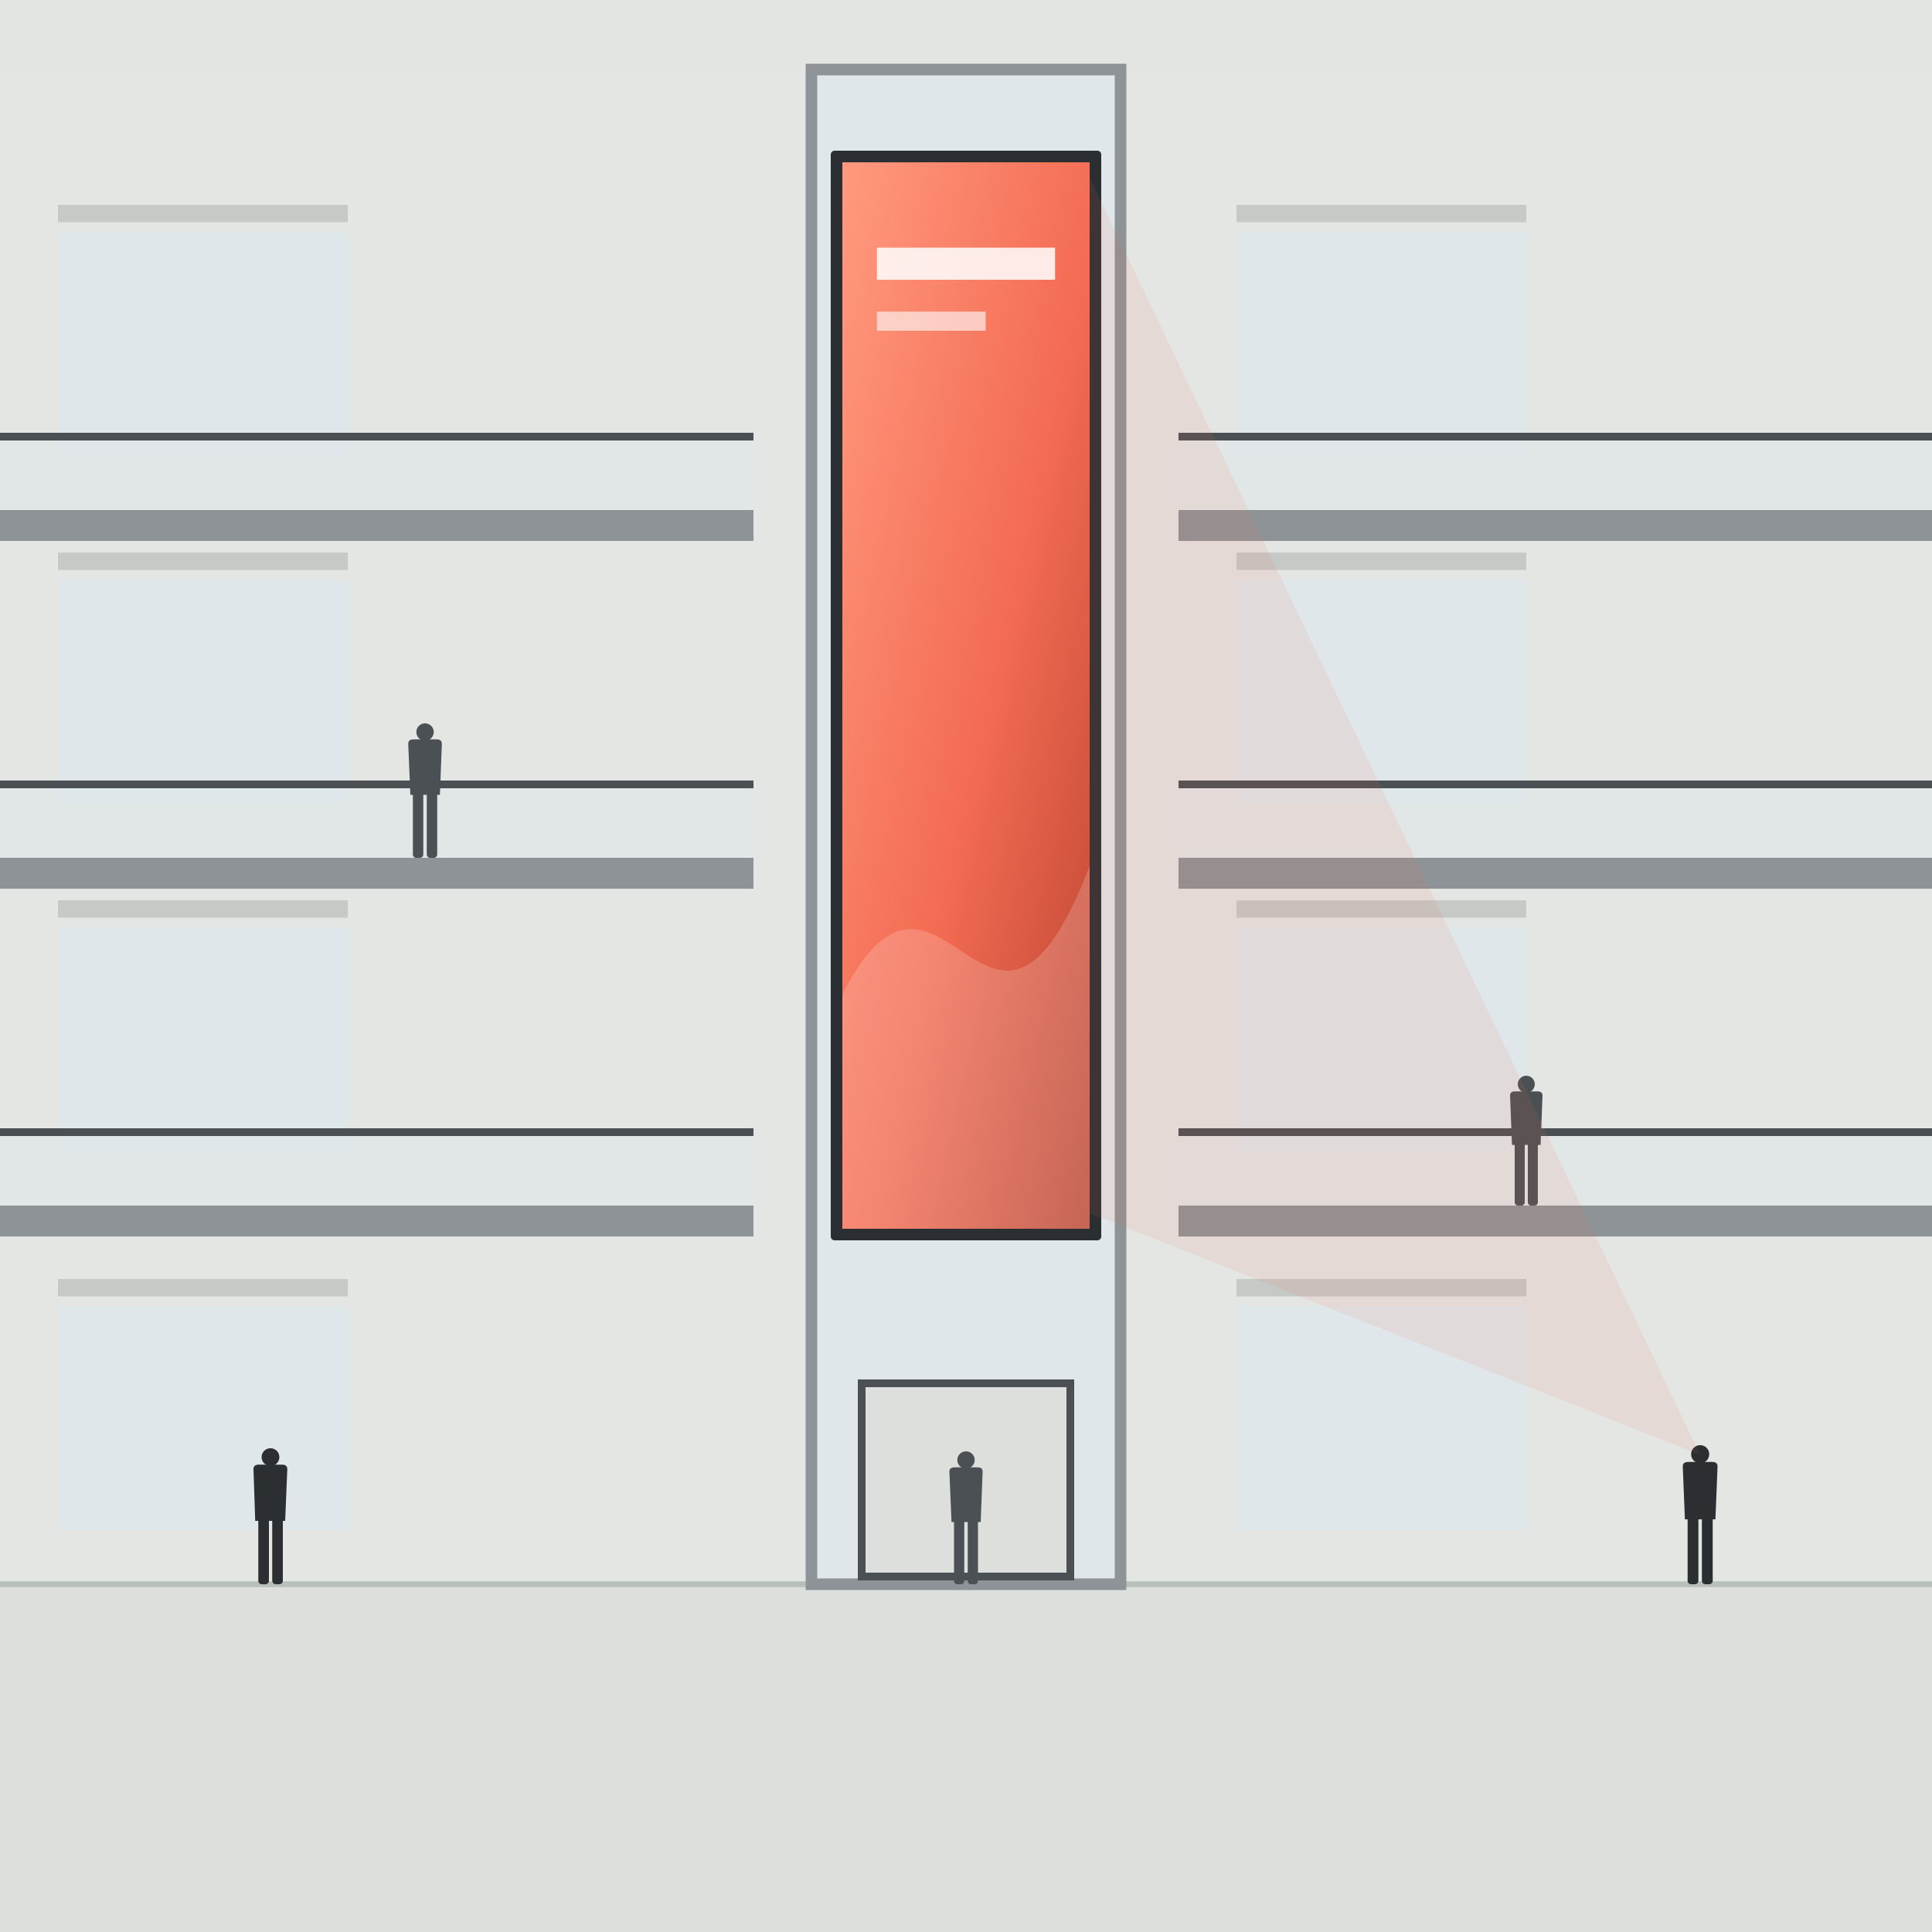
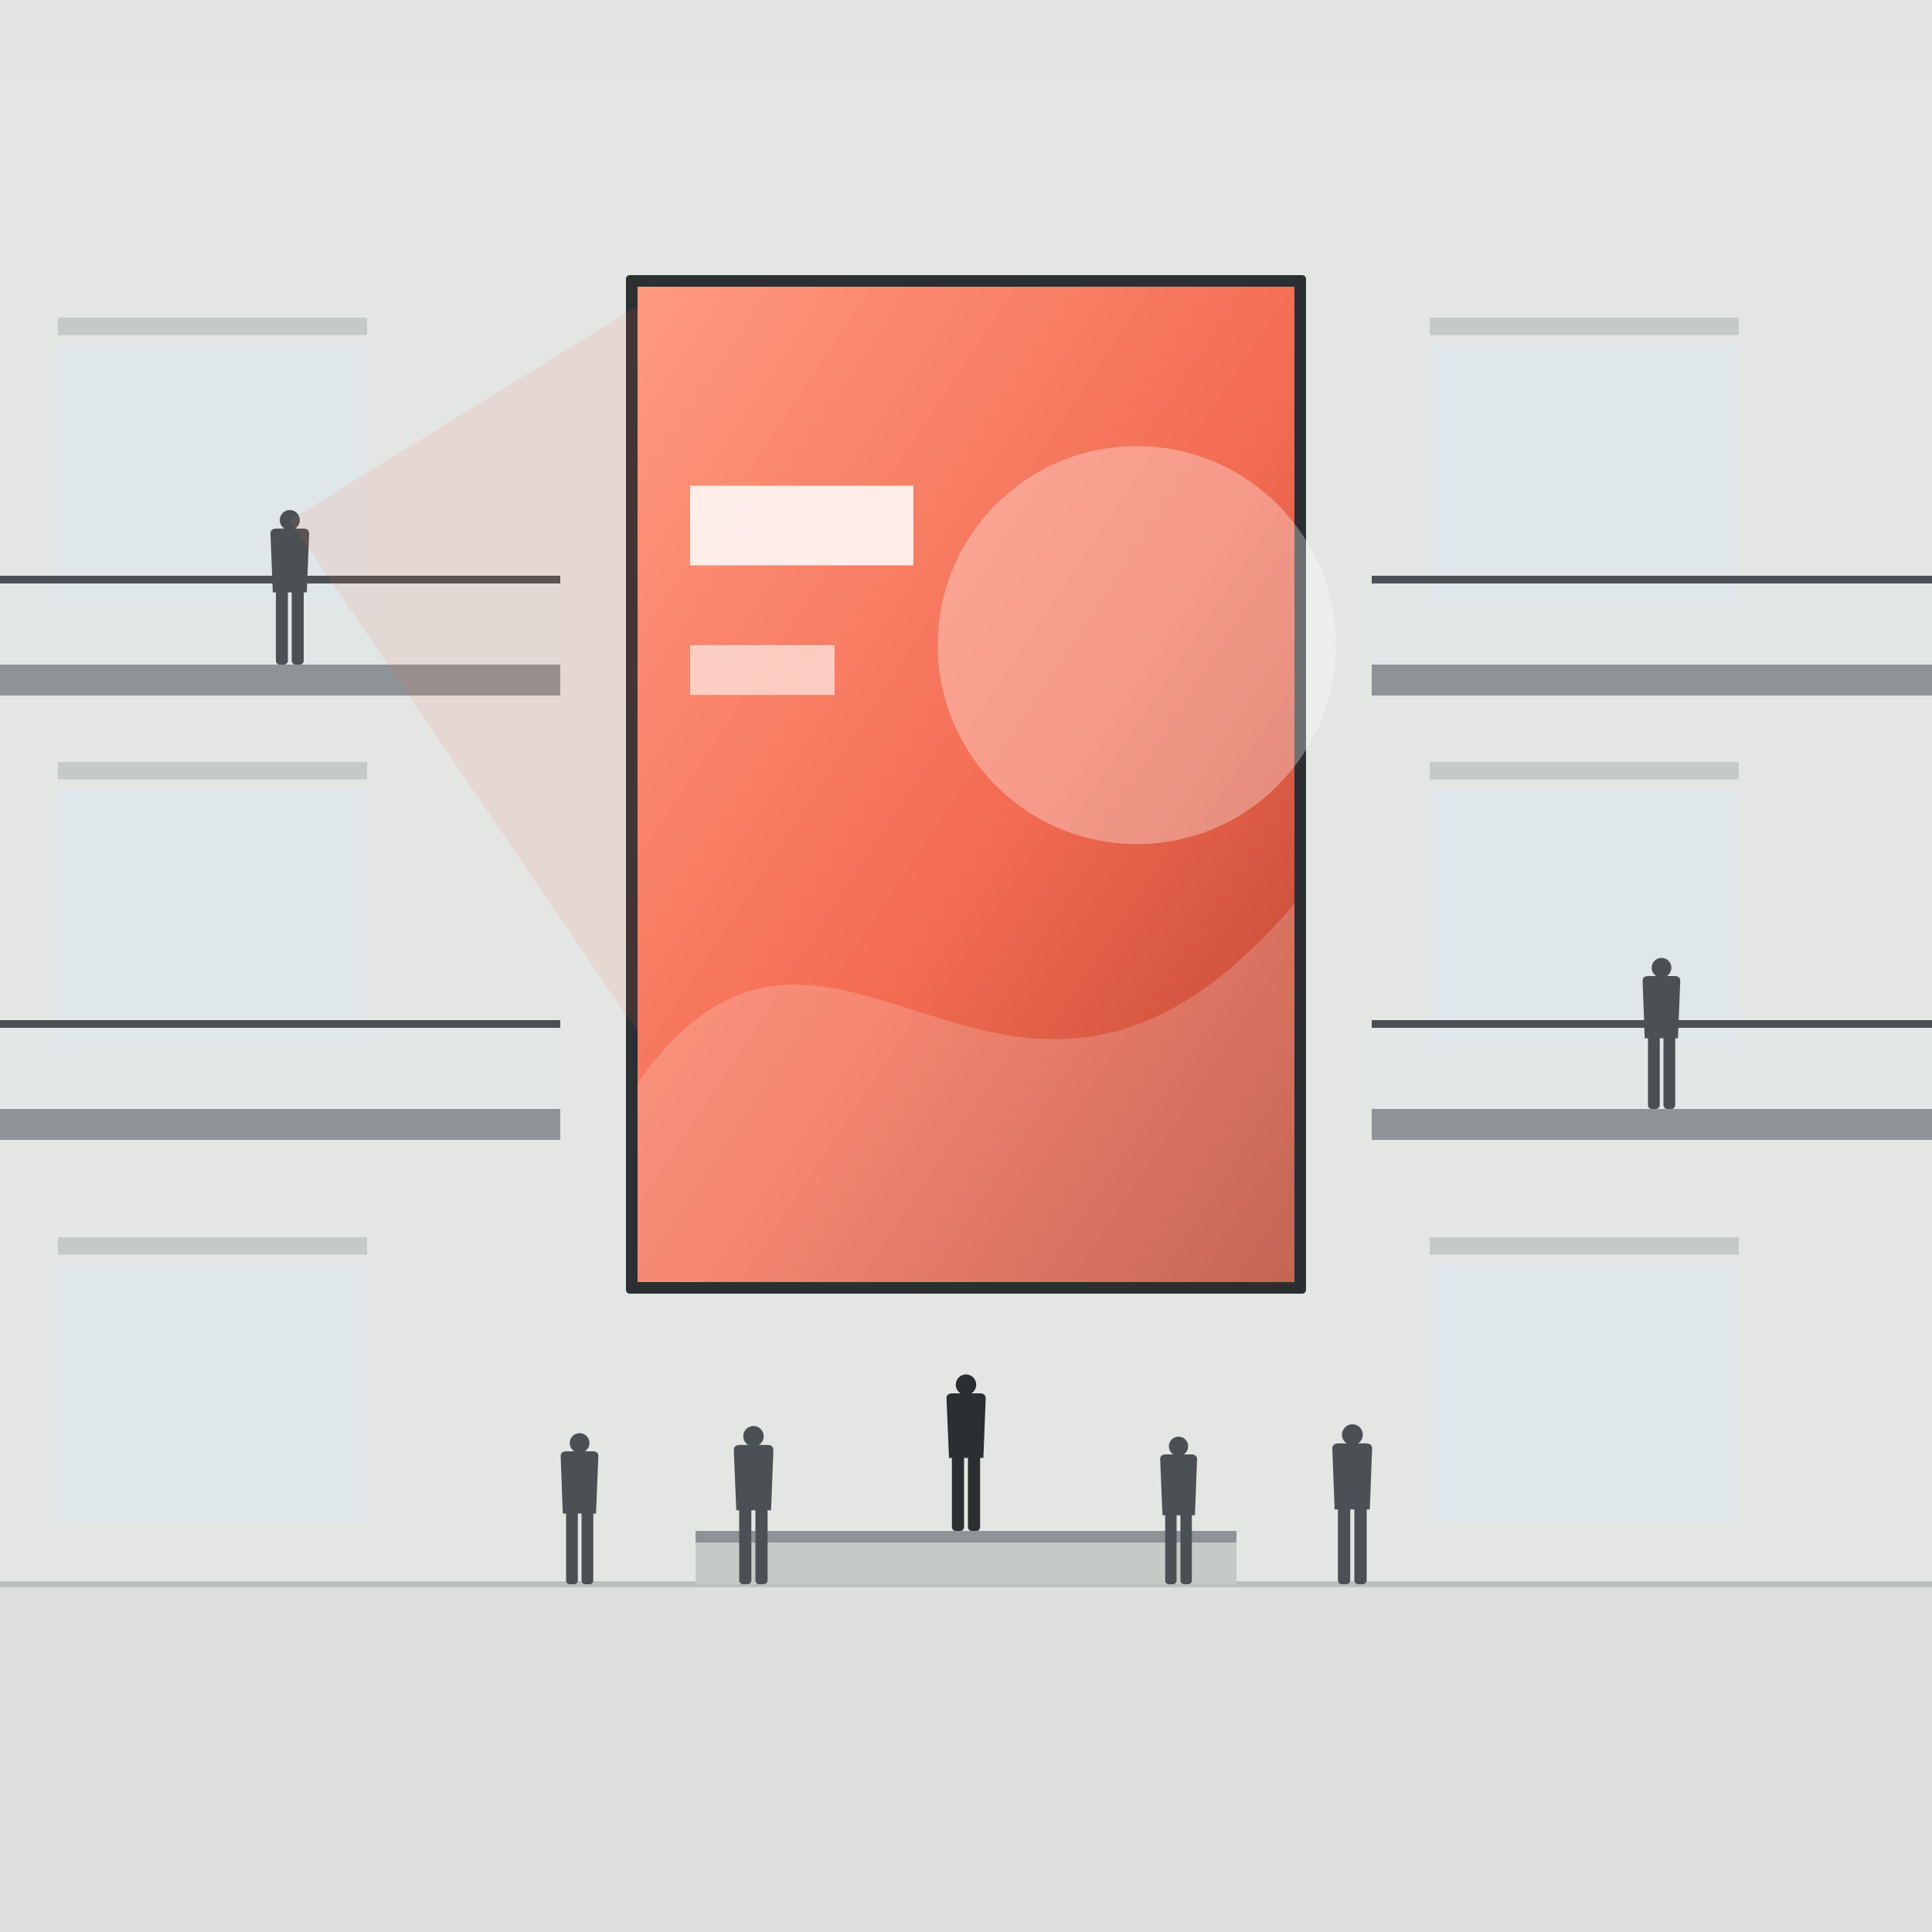
<svg xmlns="http://www.w3.org/2000/svg" viewBox="0 0 1000 1000" width="1000" height="1000">
  <defs>
    <linearGradient id="scr" x1="0" y1="0" x2="1" y2="1">
      <stop offset="0" stop-color="#ff9a7f" />
      <stop offset=".55" stop-color="#f36b52" />
      <stop offset="1" stop-color="#b8432f" />
    </linearGradient>
  </defs>
  <rect width="1000" height="1000" fill="#e3e6e3" />
  <rect y="820" width="1000" height="180" fill="#dcdfdc" />
  <line x1="0" y1="820" x2="1000" y2="820" stroke="#b9bfba" stroke-width="3" />
-   <rect x="0" y="0" width="1000" height="36" fill="#e2e5e2" />
-   <rect x="30.0" y="676.0" width="150" height="116.0" fill="#dfe7ea" />
-   <rect x="30.0" y="662.0" width="150" height="9" fill="#c5cac6" />
-   <rect x="30.0" y="480.0" width="150" height="116.0" fill="#dfe7ea" />
-   <rect x="30.0" y="466.0" width="150" height="9" fill="#c5cac6" />
-   <rect x="0.0" y="624.0" width="390.0" height="16" fill="#8d9396" />
-   <rect x="0.0" y="584.0" width="390.0" height="40.0" fill="#dfe7ea" fill-opacity=".6" />
-   <rect x="0.0" y="584.0" width="390.0" height="4" fill="#4a5054" />
-   <rect x="30.0" y="300.0" width="150" height="116.0" fill="#dfe7ea" />
-   <rect x="30.0" y="286.0" width="150" height="9" fill="#c5cac6" />
-   <rect x="0.0" y="444.0" width="390.0" height="16" fill="#8d9396" />
-   <rect x="0.0" y="404.0" width="390.0" height="40.0" fill="#dfe7ea" fill-opacity=".6" />
-   <rect x="0.0" y="404.0" width="390.0" height="4" fill="#4a5054" />
-   <rect x="30.0" y="120.0" width="150" height="116.0" fill="#dfe7ea" />
-   <rect x="30.0" y="106.0" width="150" height="9" fill="#c5cac6" />
-   <rect x="0.0" y="264.0" width="390.0" height="16" fill="#8d9396" />
-   <rect x="0.0" y="224.0" width="390.0" height="40.0" fill="#dfe7ea" fill-opacity=".6" />
-   <rect x="0.0" y="224.0" width="390.0" height="4" fill="#4a5054" />
-   <rect x="640.0" y="676.0" width="150" height="116.0" fill="#dfe7ea" />
-   <rect x="640.0" y="662.0" width="150" height="9" fill="#c5cac6" />
-   <rect x="640.0" y="480.0" width="150" height="116.0" fill="#dfe7ea" />
-   <rect x="640.0" y="466.0" width="150" height="9" fill="#c5cac6" />
-   <rect x="610.0" y="624.0" width="390.0" height="16" fill="#8d9396" />
-   <rect x="610.0" y="584.0" width="390.0" height="40.0" fill="#dfe7ea" fill-opacity=".6" />
-   <rect x="610.0" y="584.0" width="390.0" height="4" fill="#4a5054" />
-   <rect x="640.0" y="300.0" width="150" height="116.0" fill="#dfe7ea" />
-   <rect x="640.0" y="286.0" width="150" height="9" fill="#c5cac6" />
-   <rect x="610.0" y="444.0" width="390.0" height="16" fill="#8d9396" />
-   <rect x="610.0" y="404.0" width="390.0" height="40.0" fill="#dfe7ea" fill-opacity=".6" />
-   <rect x="610.0" y="404.0" width="390.0" height="4" fill="#4a5054" />
-   <rect x="640.0" y="120.0" width="150" height="116.0" fill="#dfe7ea" />
-   <rect x="640.0" y="106.0" width="150" height="9" fill="#c5cac6" />
-   <rect x="610.0" y="264.0" width="390.0" height="16" fill="#8d9396" />
-   <rect x="610.0" y="224.0" width="390.0" height="40.0" fill="#dfe7ea" fill-opacity=".6" />
-   <rect x="610.0" y="224.0" width="390.0" height="4" fill="#4a5054" />
-   <rect x="420" y="36" width="160" height="784" fill="#dfe7ea" stroke="#8d9396" stroke-width="6" />
-   <rect x="430.0" y="78.0" width="140.0" height="564.0" rx="2" fill="#2b2f32" />
-   <rect x="436.0" y="84.0" width="128.0" height="552.0" fill="url(#scr)" />
-   <rect x="453.9" y="128.2" width="92.2" height="16.6" fill="#fff" fill-opacity="0.85" />
-   <rect x="453.9" y="161.3" width="56.3" height="9.9" fill="#fff" fill-opacity="0.6" />
-   <path d="M436.0 514.6 C487.2 415.2 512.8 580.8 564.0 448.3 V636.0 H436.0z" fill="#fff" fill-opacity="0.18" />
-   <rect x="446" y="716.0" width="108" height="100.0" fill="#dcdfdc" stroke="#4a5054" stroke-width="4" />
-   <g fill="#4a5054">
-     <circle cx="500.0" cy="755.7" r="4.5" />
-     <path d="M491.4 761.7 q0 -2.2 2.7 -2.2 h11.8 q2.7 0 2.7 2.2 l-1.0 26.1 h-15.1z" />
-     <rect x="493.8" y="785.8" width="5.3" height="34.2" rx="1.7" />
-     <rect x="500.9" y="785.8" width="5.3" height="34.2" rx="1.7" />
+   <rect x="0" y="0" width="1000" height="40" fill="#e2e5e2" />
+   <rect x="30.0" y="654.4" width="160" height="133.4" fill="#dfe7ea" />
+   <rect x="30.0" y="640.4" width="160" height="9" fill="#c5cac6" />
+   <rect x="30.0" y="408.4" width="160" height="133.4" fill="#dfe7ea" />
+   <rect x="30.0" y="394.4" width="160" height="9" fill="#c5cac6" />
+   <rect x="0.0" y="574.0" width="290.0" height="16" fill="#8d9396" />
+   <rect x="0.0" y="528.0" width="290.0" height="46.0" fill="#dfe7ea" fill-opacity=".6" />
+   <rect x="0.0" y="528.0" width="290.0" height="4" fill="#4a5054" />
+   <rect x="30.0" y="178.4" width="160" height="133.4" fill="#dfe7ea" />
+   <rect x="30.0" y="164.4" width="160" height="9" fill="#c5cac6" />
+   <rect x="0.0" y="344.0" width="290.0" height="16" fill="#8d9396" />
+   <rect x="0.0" y="298.0" width="290.0" height="46.0" fill="#dfe7ea" fill-opacity=".6" />
+   <rect x="0.0" y="298.0" width="290.0" height="4" fill="#4a5054" />
+   <rect x="740.0" y="654.4" width="160" height="133.4" fill="#dfe7ea" />
+   <rect x="740.0" y="640.4" width="160" height="9" fill="#c5cac6" />
+   <rect x="740.0" y="408.4" width="160" height="133.4" fill="#dfe7ea" />
+   <rect x="740.0" y="394.4" width="160" height="9" fill="#c5cac6" />
+   <rect x="710.0" y="574.0" width="290.0" height="16" fill="#8d9396" />
+   <rect x="710.0" y="528.0" width="290.0" height="46.0" fill="#dfe7ea" fill-opacity=".6" />
+   <rect x="710.0" y="528.0" width="290.0" height="4" fill="#4a5054" />
+   <rect x="740.0" y="178.4" width="160" height="133.4" fill="#dfe7ea" />
+   <rect x="740.0" y="164.4" width="160" height="9" fill="#c5cac6" />
+   <rect x="710.0" y="344.0" width="290.0" height="16" fill="#8d9396" />
+   <rect x="710.0" y="298.0" width="290.0" height="46.0" fill="#dfe7ea" fill-opacity=".6" />
+   <rect x="710.0" y="298.0" width="290.0" height="4" fill="#4a5054" />
+   <rect x="324.0" y="142.4" width="352.0" height="527.2" rx="2" fill="#2b2f32" />
+   <rect x="330.0" y="148.4" width="340.0" height="515.2" fill="url(#scr)" />
+   <circle cx="588.4" cy="333.9" r="103.0" fill="#fff" fill-opacity=".32" />
+   <path d="M330.0 560.6 C432.0 416.3 520.4 643.0 670.0 467.8 V663.6 H330.0z" fill="#fff" fill-opacity=".18" />
+   <rect x="357.2" y="251.4" width="115.6" height="41.2" fill="#fff" fill-opacity=".85" />
+   <rect x="357.2" y="333.9" width="74.8" height="25.8" fill="#fff" fill-opacity=".6" />
+   <rect x="360.0" y="792.4" width="280.0" height="27.6" fill="#c5cac6" />
+   <rect x="360.0" y="792.4" width="280.0" height="6" fill="#8d9396" />
+   <g fill="#2b2f32">
+     <circle cx="500.0" cy="716.7" r="5.3" />
+     <path d="M489.9 723.8 q0 -2.6 3.2 -2.6 h13.9 q3.2 0 3.2 2.6 l-1.2 30.8 h-17.8z" />
+     <rect x="492.7" y="752.2" width="6.3" height="40.2" rx="2.0" />
+     <rect x="501.0" y="752.2" width="6.3" height="40.2" rx="2.0" />
  </g>
  <g fill="#4a5054">
-     <circle cx="220.0" cy="378.9" r="4.5" />
-     <path d="M211.3 385.0 q0 -2.3 2.7 -2.3 h12.0 q2.7 0 2.7 2.3 l-1.0 26.4 h-15.3z" />
-     <rect x="213.7" y="409.4" width="5.4" height="34.6" rx="1.7" />
-     <rect x="220.9" y="409.4" width="5.4" height="34.6" rx="1.7" />
+     <circle cx="300.0" cy="746.9" r="5.1" />
+     <path d="M290.2 753.7 q0 -2.5 3.0 -2.5 h13.5 q3.0 0 3.0 2.5 l-1.2 29.7 h-17.2z" />
+     <rect x="293.0" y="781.1" width="6.1" height="38.9" rx="2.0" />
+     <rect x="301.0" y="781.1" width="6.1" height="38.9" rx="2.0" />
  </g>
  <g fill="#4a5054">
-     <circle cx="790.0" cy="561.2" r="4.4" />
-     <path d="M781.6 567.1 q0 -2.2 2.6 -2.2 h11.6 q2.6 0 2.6 2.2 l-1.0 25.5 h-14.8z" />
-     <rect x="784.0" y="590.6" width="5.2" height="33.4" rx="1.7" />
-     <rect x="790.8" y="590.6" width="5.2" height="33.4" rx="1.7" />
+     <circle cx="390.0" cy="743.4" r="5.3" />
+     <path d="M379.8 750.6 q0 -2.7 3.2 -2.7 h14.1 q3.2 0 3.2 2.7 l-1.2 31.1 h-18.0z" />
+     <rect x="382.6" y="779.3" width="6.3" height="40.7" rx="2.0" />
+     <rect x="391.0" y="779.3" width="6.3" height="40.7" rx="2.0" />
  </g>
-   <g fill="#2b2f32">
-     <circle cx="140.0" cy="754.2" r="4.6" />
-     <path d="M131.2 760.4 q0 -2.3 2.7 -2.3 h12.1 q2.7 0 2.7 2.3 l-1.1 26.8 h-15.5z" />
-     <rect x="133.7" y="785.0" width="5.5" height="35.0" rx="1.8" />
-     <rect x="140.9" y="785.0" width="5.5" height="35.0" rx="1.8" />
+   <g fill="#4a5054">
+     <circle cx="610.0" cy="748.6" r="5.0" />
+     <path d="M600.5 755.3 q0 -2.5 3.0 -2.5 h13.1 q3.0 0 3.0 2.5 l-1.1 29.0 h-16.8z" />
+     <rect x="603.1" y="782.0" width="5.9" height="38.0" rx="1.9" />
+     <rect x="611.0" y="782.0" width="5.9" height="38.0" rx="1.9" />
  </g>
-   <g fill="#2b2f32">
-     <circle cx="880.0" cy="752.7" r="4.7" />
-     <path d="M871.0 759.0 q0 -2.3 2.8 -2.3 h12.4 q2.8 0 2.8 2.3 l-1.1 27.4 h-15.8z" />
-     <rect x="873.5" y="784.2" width="5.6" height="35.8" rx="1.8" />
-     <rect x="880.9" y="784.2" width="5.6" height="35.8" rx="1.8" />
+   <g fill="#4a5054">
+     <circle cx="700.0" cy="742.6" r="5.4" />
+     <path d="M689.6 749.8 q0 -2.7 3.2 -2.7 h14.2 q3.2 0 3.2 2.7 l-1.2 31.5 h-18.2z" />
+     <rect x="692.5" y="778.8" width="6.4" height="41.2" rx="2.1" />
+     <rect x="701.0" y="778.8" width="6.4" height="41.2" rx="2.1" />
  </g>
-   <path d="M880.0 753.0 L564.0 628.0 L564.0 92.0z" fill="#f36b52" fill-opacity="0.1" />
+   <g fill="#4a5054">
+     <circle cx="150.0" cy="269.2" r="5.2" />
+     <path d="M140.0 276.2 q0 -2.6 3.1 -2.6 h13.8 q3.1 0 3.1 2.6 l-1.2 30.4 h-17.6z" />
+     <rect x="142.8" y="304.2" width="6.2" height="39.8" rx="2.0" />
+     <rect x="151.0" y="304.2" width="6.2" height="39.8" rx="2.0" />
+   </g>
+   <g fill="#4a5054">
+     <circle cx="860.0" cy="500.9" r="5.1" />
+     <path d="M850.2 507.7 q0 -2.5 3.0 -2.5 h13.5 q3.0 0 3.0 2.5 l-1.2 29.7 h-17.2z" />
+     <rect x="853.0" y="535.1" width="6.1" height="38.9" rx="2.0" />
+     <rect x="861.0" y="535.1" width="6.1" height="38.9" rx="2.0" />
+   </g>
+   <path d="M150.0 269.4 L330.0 158.4 L330.0 534.0z" fill="#f36b52" fill-opacity="0.12" />
</svg>
